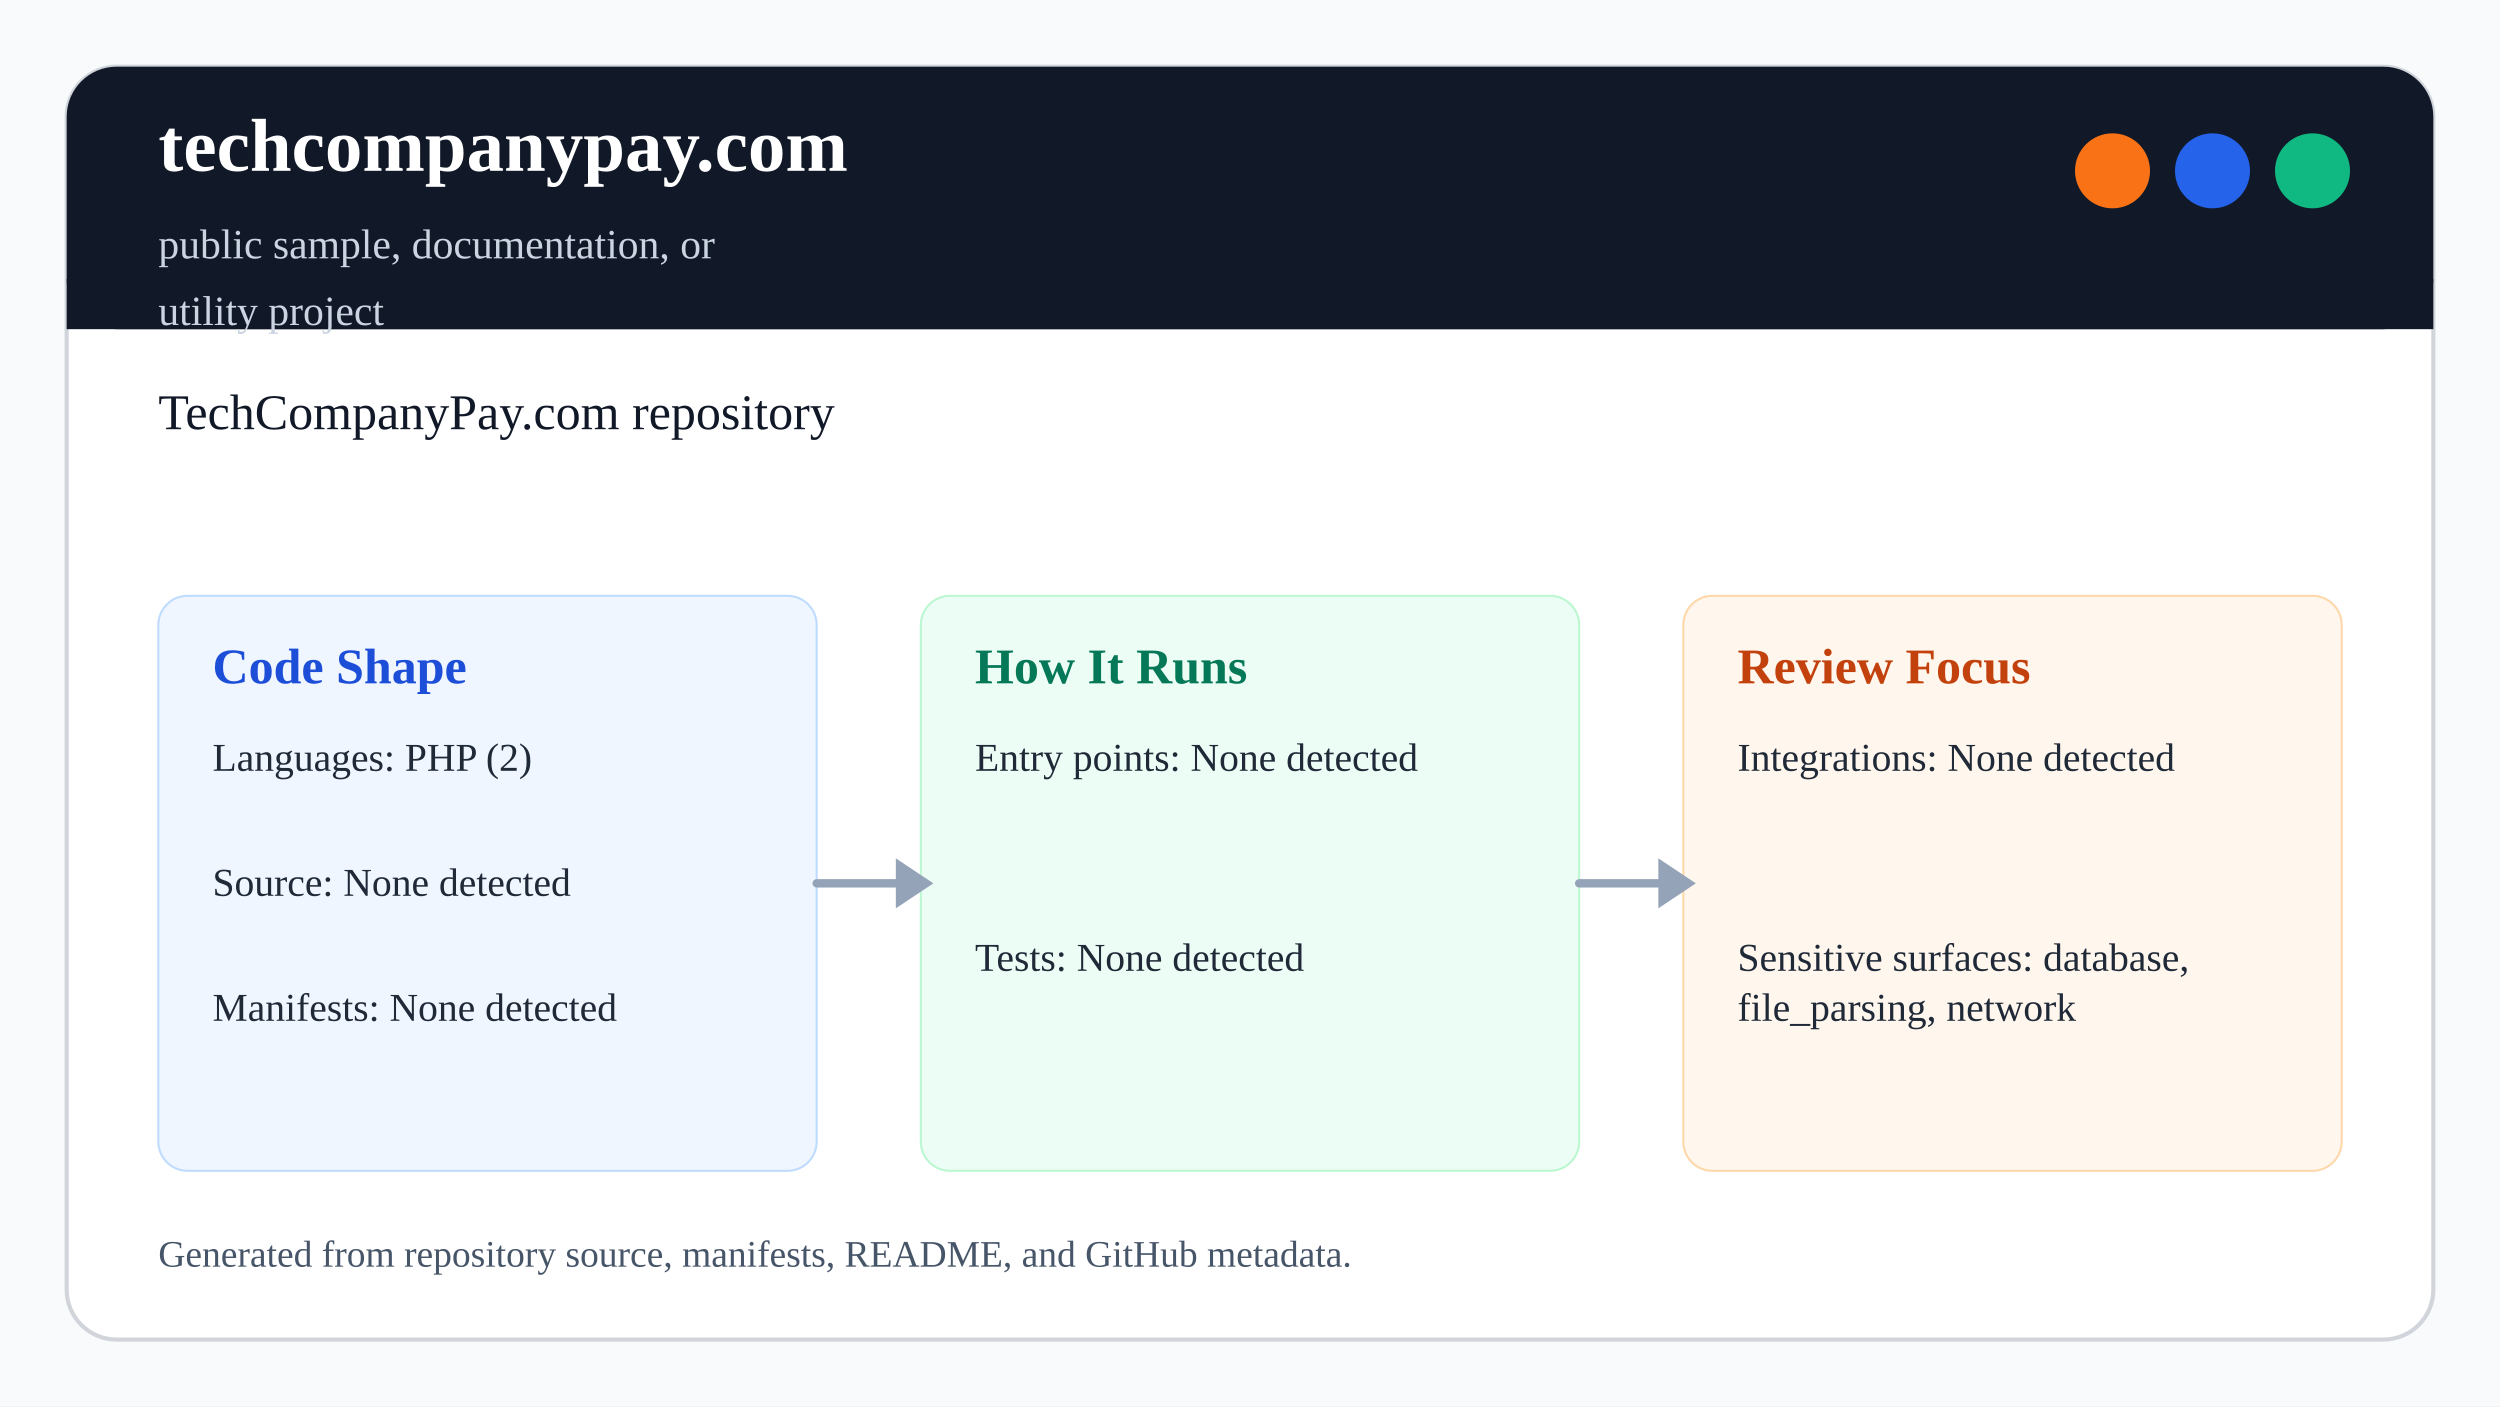
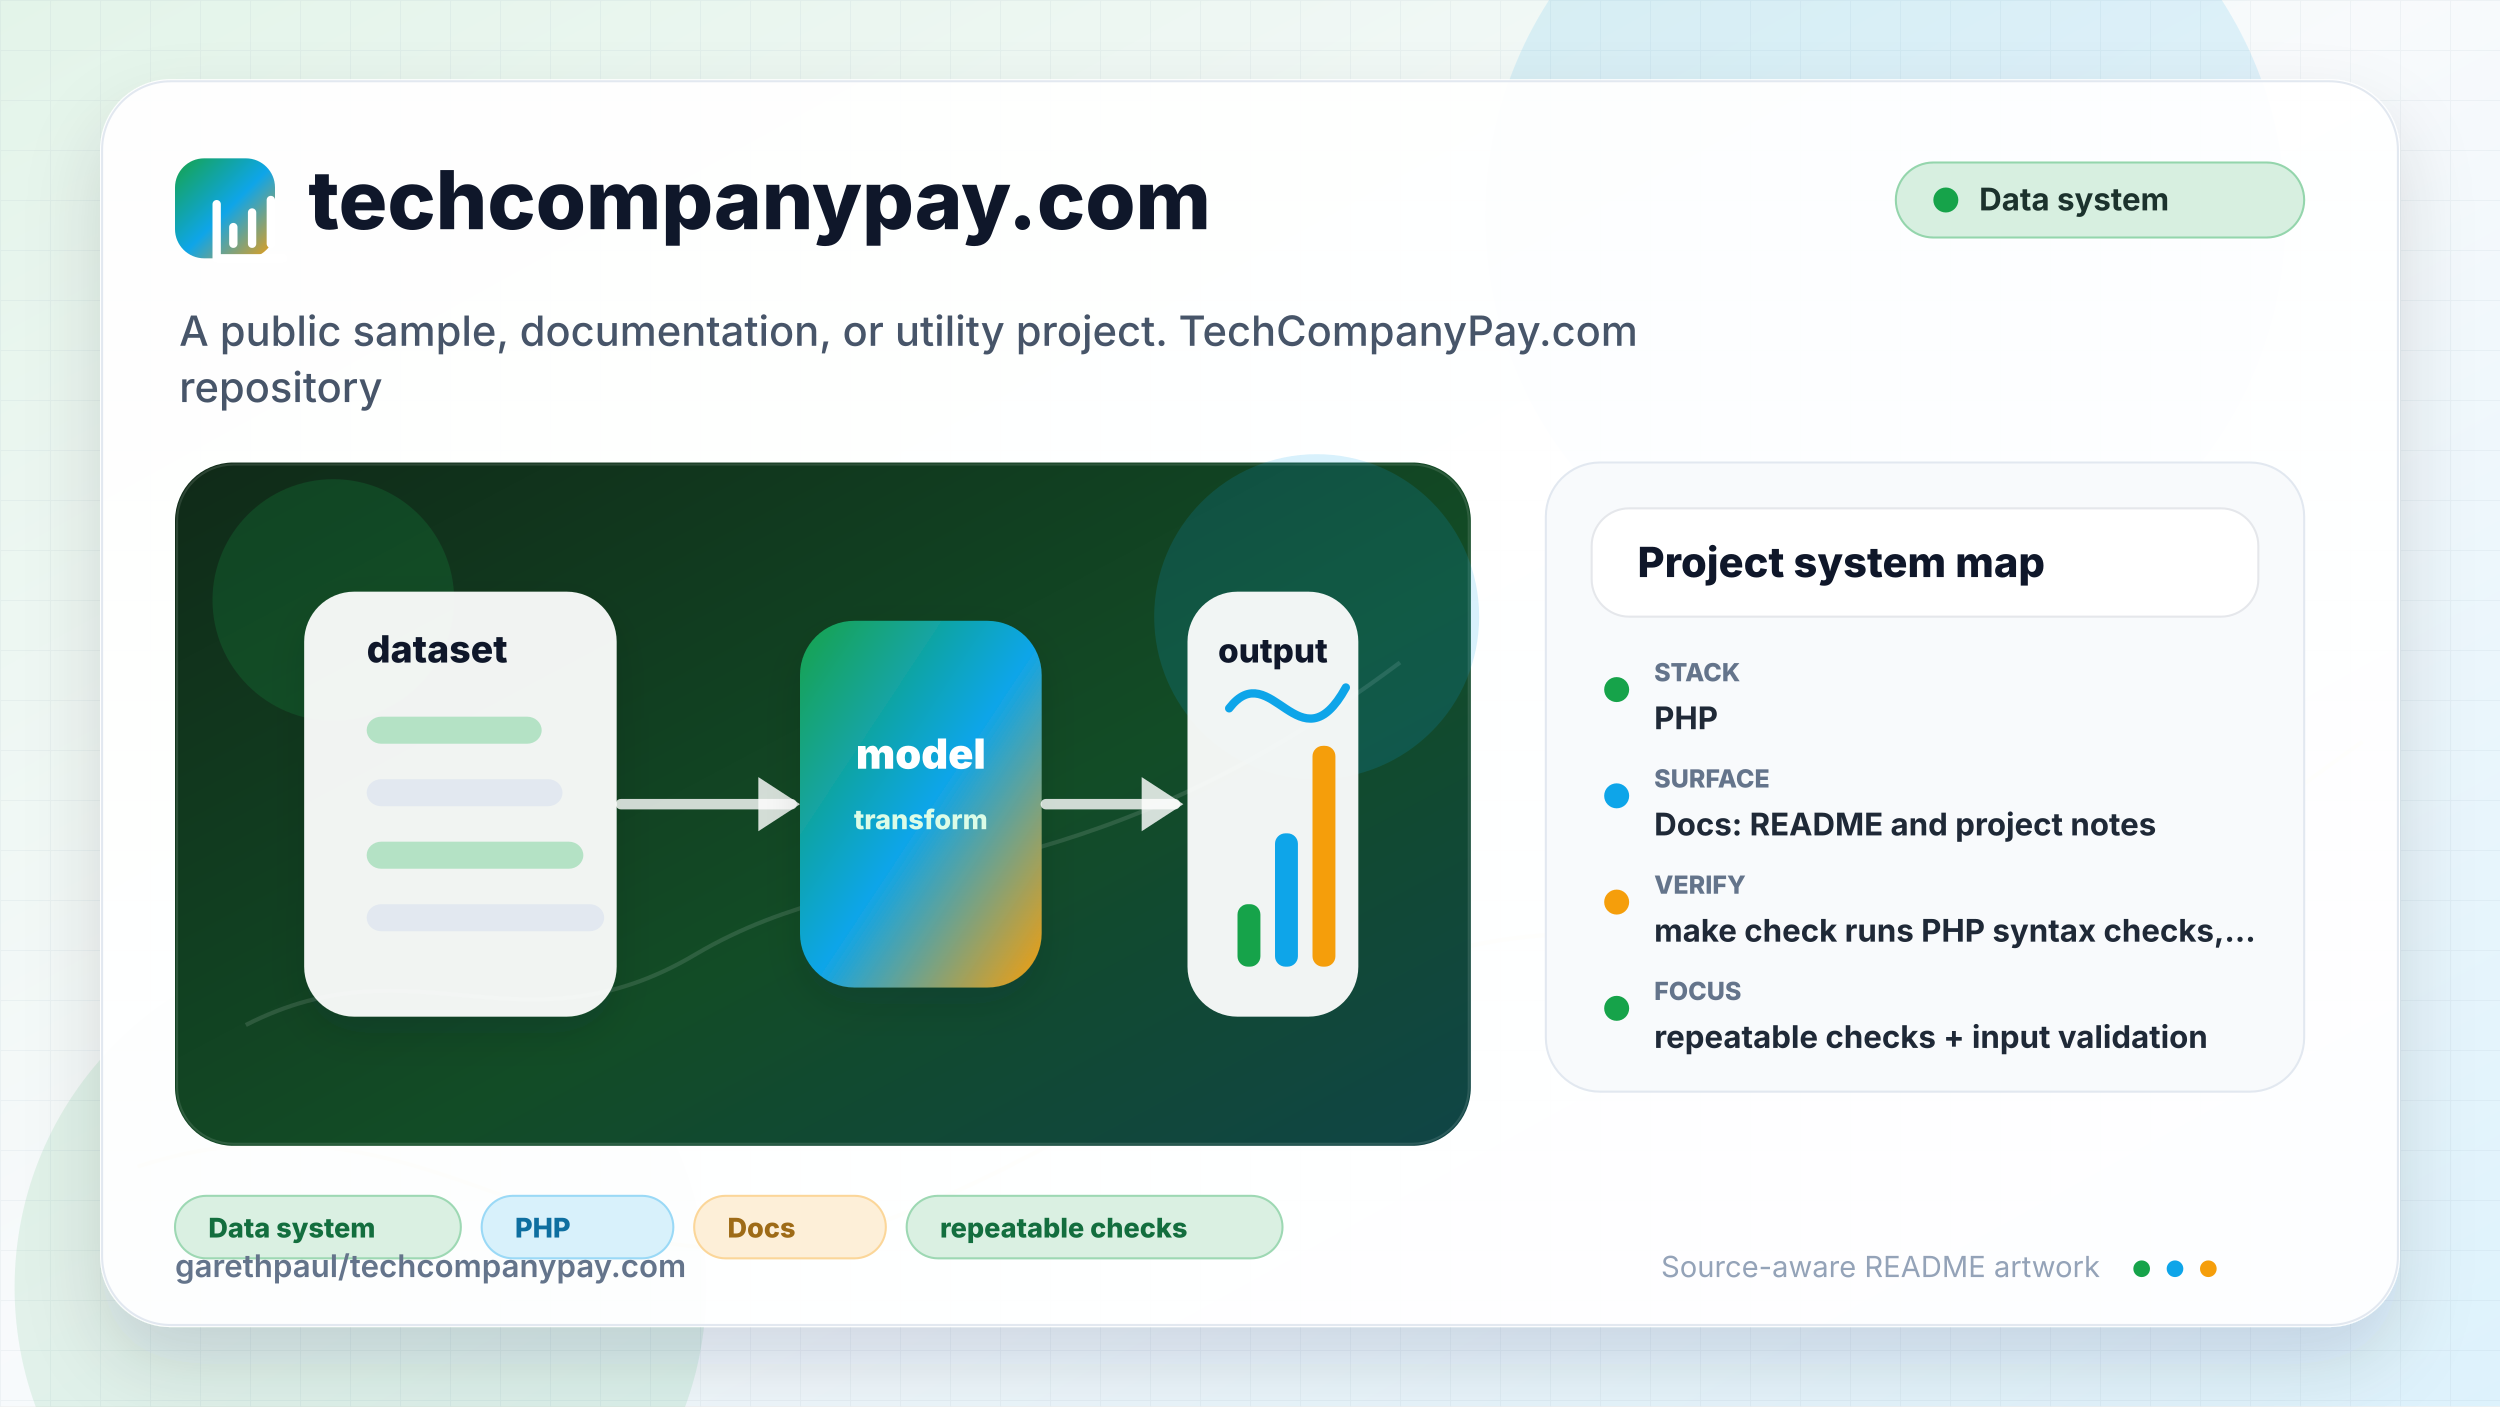
- <svg xmlns="http://www.w3.org/2000/svg" width="1200" height="675" viewBox="0 0 1200 675" role="img" aria-labelledby="title desc">
-   <rect width="1200" height="675" fill="#f8fafc" />
-   <rect x="32" y="32" width="1136" height="611" rx="24" fill="#ffffff" stroke="#d1d5db" stroke-width="2" />
-   <rect x="32" y="32" width="1136" height="126" rx="24" fill="#111827" />
-   <path d="M32 134h1136v24H32z" fill="#111827" />
-   <circle cx="1062" cy="82" r="18" fill="#2563eb" />
-   <circle cx="1110" cy="82" r="18" fill="#10b981" />
-   <circle cx="1014" cy="82" r="18" fill="#f97316" />
-   <text x="76" y="82" font-size="36" fill="#ffffff" font-weight="700">techcompanypay.com</text>
-   <text x="76" y="124" font-size="20" fill="#cbd5e1">public sample, documentation, or</text>
-   <text x="76" y="156" font-size="20" fill="#cbd5e1">utility project</text>
-   <text x="76" y="206" font-size="24" fill="#111827">TechCompanyPay.com repository</text>
-   <rect x="76" y="286" width="316" height="276" rx="14" fill="#eff6ff" stroke="#bfdbfe" />
-   <text x="102" y="328" font-size="24" font-weight="700" fill="#1d4ed8">Code Shape</text>
-   <text x="102" y="370" font-size="19" fill="#1f2937">Languages: PHP (2)</text>
-   <text x="102" y="430" font-size="19" fill="#1f2937">Source: None detected</text>
-   <text x="102" y="490" font-size="19" fill="#1f2937">Manifests: None detected</text>
-   <rect x="442" y="286" width="316" height="276" rx="14" fill="#ecfdf5" stroke="#bbf7d0" />
-   <text x="468" y="328" font-size="24" font-weight="700" fill="#047857">How It Runs</text>
-   <text x="468" y="370" font-size="19" fill="#1f2937">Entry points: None detected</text>
-   <text x="468" y="466" font-size="19" fill="#1f2937">Tests: None detected</text>
-   <rect x="808" y="286" width="316" height="276" rx="14" fill="#fff7ed" stroke="#fed7aa" />
-   <text x="834" y="328" font-size="24" font-weight="700" fill="#c2410c">Review Focus</text>
-   <text x="834" y="370" font-size="19" fill="#1f2937">Integrations: None detected</text>
-   <text x="834" y="466" font-size="19" fill="#1f2937">Sensitive surfaces: database,</text>
-   <text x="834" y="490" font-size="19" fill="#1f2937">file_parsing, network</text>
-   <path d="M392 424h50" stroke="#94a3b8" stroke-width="4" stroke-linecap="round" />
-   <path d="M430 412l18 12-18 12z" fill="#94a3b8" />
-   <path d="M758 424h50" stroke="#94a3b8" stroke-width="4" stroke-linecap="round" />
-   <path d="M796 412l18 12-18 12z" fill="#94a3b8" />
-   <text x="76" y="608" font-size="18" fill="#475569">Generated from repository source, manifests, README, and GitHub metadata.</text>
+ <svg xmlns="http://www.w3.org/2000/svg" width="1200" height="675" viewBox="0 0 1200 675" role="img" aria-labelledby="p57z4m7-title p57z4m7-desc">
+   <defs>
+     <linearGradient id="p57z4m7-bg" x1="0" y1="0" x2="1" y2="1">
+       <stop offset="0%" stop-color="#e3f4e9" />
+       <stop offset="48%" stop-color="#f8fafc" />
+       <stop offset="100%" stop-color="#ddf2fc" />
+     </linearGradient>
+     <linearGradient id="p57z4m7-stage" x1="0" y1="0" x2="1" y2="1">
+       <stop offset="0%" stop-color="#102a18" />
+       <stop offset="58%" stop-color="#124c26" />
+       <stop offset="100%" stop-color="#104546" />
+     </linearGradient>
+     <linearGradient id="p57z4m7-accent" x1="0" y1="0" x2="1" y2="1">
+       <stop offset="0%" stop-color="#16a34a" />
+       <stop offset="52%" stop-color="#0ea5e9" />
+       <stop offset="100%" stop-color="#f59e0b" />
+     </linearGradient>
+     <linearGradient id="p57z4m7-soft" x1="0" y1="0" x2="1" y2="1">
+       <stop offset="0%" stop-color="#c7e9d4" />
+       <stop offset="100%" stop-color="#fdeac9" />
+     </linearGradient>
+     <filter id="p57z4m7-shadow" x="-20%" y="-20%" width="140%" height="150%">
+       <feDropShadow dx="0" dy="18" stdDeviation="18" flood-color="#0f172a" flood-opacity="0.14" />
+     </filter>
+     <filter id="p57z4m7-miniShadow" x="-20%" y="-20%" width="140%" height="150%">
+       <feDropShadow dx="0" dy="8" stdDeviation="10" flood-color="#0f172a" flood-opacity="0.12" />
+     </filter>
+     <pattern id="p57z4m7-grid" width="24" height="24" patternUnits="userSpaceOnUse">
+       <path d="M24 0H0v24" fill="none" stroke="#94a3b8" stroke-opacity="0.16" stroke-width="1" />
+     </pattern>
+     <style>
+       .label { font: 700 13px ui-sans-serif, system-ui, -apple-system, BlinkMacSystemFont, "Segoe UI", sans-serif; letter-spacing: 0; text-transform: uppercase; }
+       .body { font-family: ui-sans-serif, system-ui, -apple-system, BlinkMacSystemFont, "Segoe UI", sans-serif; letter-spacing: 0; }
+     </style>
+   </defs>
+   <rect width="1200" height="675" fill="url(#p57z4m7-bg)" />
+   <rect width="1200" height="675" fill="url(#p57z4m7-grid)" opacity="0.65" />
+   <circle cx="173" cy="618" r="166" fill="#16a34a" opacity="0.10" />
+   <circle cx="905" cy="104" r="192" fill="#0ea5e9" opacity="0.12" />
+   <path d="M66 560 C214 512 278 642 430 584 C576 528 676 408 838 462 C966 504 1034 426 1134 356" fill="none" stroke="#f59e0b" stroke-width="2" stroke-opacity="0.18" />
+   <rect x="48" y="38" width="1104" height="599" rx="34" fill="#ffffff" opacity="0.94" filter="url(#p57z4m7-shadow)" />
+   <rect x="49" y="39" width="1102" height="597" rx="33" fill="none" stroke="#e2e8f0" stroke-width="1" />
+   <g class="body">
+     <rect x="84" y="76" width="48" height="48" rx="14" fill="url(#p57z4m7-accent)" />
+     <path d="M6 34V8 M6 34h32 M14 27v-8 M23 27V12 M32 27V6" transform="translate(98 90)" stroke="#ffffff" stroke-width="4" stroke-linecap="round" stroke-linejoin="round" fill="none" />
+     <text x="148" y="110" fill="#0f172a" font-size="39" font-weight="800">techcompanypay.com</text>
+     <rect x="910" y="78" width="196" height="36" rx="18" fill="#d7efe0" stroke="#94d5ac" />
+     <circle cx="934" cy="96" r="6" fill="#16a34a" />
+     <text x="950" y="101" fill="#1c322d" font-size="15" font-weight="700">Data system</text>
+     <text x="86" y="166" fill="#475569" font-size="20" font-weight="500">A public sample, documentation, or utility project. TechCompanyPay.com</text>
+     <text x="86" y="193" fill="#475569" font-size="20" font-weight="500">repository</text>
+   </g>
+   <g transform="translate(84 222)">
+     <rect x="0" y="0" width="622" height="328" rx="28" fill="url(#p57z4m7-stage)" />
+     <rect x="1" y="1" width="620" height="326" rx="27" fill="none" stroke="#ffffff" stroke-opacity="0.12" />
+     <path d="M34 270 C116 228 166 286 250 236 C338 184 430 214 588 96" fill="none" stroke="#ffffff" stroke-opacity="0.12" stroke-width="2" />
+     <circle cx="76" cy="66" r="58" fill="#16a34a" opacity="0.20" />
+     <circle cx="548" cy="74" r="78" fill="#0ea5e9" opacity="0.16" />
+     <g class="body">
+       <rect x="62" y="62" width="150" height="204" rx="24" fill="#ffffff" opacity="0.94" filter="url(#p57z4m7-miniShadow)" />
+       <text x="92" y="96" fill="#0f172a" font-size="18" font-weight="800">dataset</text>
+       <rect x="92" y="122" width="84" height="13" rx="7" fill="#b4e2c5" />
+       <rect x="92" y="152" width="94" height="13" rx="7" fill="#e2e8f0" />
+       <rect x="92" y="182" width="104" height="13" rx="7" fill="#b4e2c5" />
+       <rect x="92" y="212" width="114" height="13" rx="7" fill="#e2e8f0" />
+       <path d="M214 164h82" stroke="#ffffff" stroke-width="5" stroke-linecap="round" opacity="0.8" />
+       <path d="M280 151l20 13-20 13" fill="#ffffff" opacity="0.82" />
+       <rect x="300" y="76" width="116" height="176" rx="26" fill="url(#p57z4m7-accent)" filter="url(#p57z4m7-miniShadow)" />
+       <text x="358" y="147" fill="#ffffff" font-size="20" font-weight="900" text-anchor="middle">model</text>
+       <text x="358" y="176" fill="#dcfce7" font-size="13" font-weight="800" text-anchor="middle">transform</text>
+       <path d="M418 164h62" stroke="#ffffff" stroke-width="5" stroke-linecap="round" opacity="0.8" />
+       <path d="M464 151l20 13-20 13" fill="#ffffff" opacity="0.82" />
+       <rect x="486" y="62" width="82" height="204" rx="24" fill="#ffffff" opacity="0.94" />
+       <rect x="510" y="212" width="11" height="30" rx="5" fill="#16a34a" />
+       <rect x="528" y="178" width="11" height="64" rx="5" fill="#0ea5e9" />
+       <rect x="546" y="136" width="11" height="106" rx="5" fill="#f59e0b" />
+       <path d="M506 118 C526 92 540 148 562 108" fill="none" stroke="#0ea5e9" stroke-width="4" stroke-linecap="round" />
+       <text x="527" y="96" fill="#0f172a" font-size="16" font-weight="800" text-anchor="middle">output</text>
+     </g>
+   </g>
+   <g class="body" transform="translate(742 222)">
+     <rect x="0" y="0" width="364" height="302" rx="26" fill="#f8fafc" stroke="#e2e8f0" />
+     <rect x="22" y="22" width="320" height="52" rx="18" fill="#ffffff" stroke="#e5e7eb" />
+     <text x="44" y="55" fill="#0f172a" font-size="20" font-weight="800">Project system map</text>
+     <g transform="translate(24 94)">
+       <circle cx="10" cy="15" r="6" fill="#16a34a" />
+       <text x="28" y="11" fill="#64748b" font-size="12" font-weight="800">STACK</text>
+       <text x="28" y="34" fill="#1f2937" font-size="15" font-weight="650">PHP</text>
+     </g>
+     <g transform="translate(24 145)">
+       <circle cx="10" cy="15" r="6" fill="#0ea5e9" />
+       <text x="28" y="11" fill="#64748b" font-size="12" font-weight="800">SURFACE</text>
+       <text x="28" y="34" fill="#1f2937" font-size="15" font-weight="650">Docs: README and project notes</text>
+     </g>
+     <g transform="translate(24 196)">
+       <circle cx="10" cy="15" r="6" fill="#f59e0b" />
+       <text x="28" y="11" fill="#64748b" font-size="12" font-weight="800">VERIFY</text>
+       <text x="28" y="34" fill="#1f2937" font-size="15" font-weight="650">make check runs PHP syntax checks,...</text>
+     </g>
+     <g transform="translate(24 247)">
+       <circle cx="10" cy="15" r="6" fill="#16a34a" />
+       <text x="28" y="11" fill="#64748b" font-size="12" font-weight="800">FOCUS</text>
+       <text x="28" y="34" fill="#1f2937" font-size="15" font-weight="650">repeatable checks + input validation</text>
+     </g>
+   </g>
+   <g class="body">
+     <rect x="84" y="574" width="137.2" height="30" rx="15" fill="#daf0e2" stroke="#9dd8b3" />
+     <text x="100" y="594" fill="#136e3e" font-size="13" font-weight="800">Data system</text>
+     <rect x="231.2" y="574" width="92" height="30" rx="15" fill="#d8f1fb" stroke="#9ad9f6" />
+     <text x="247.2" y="594" fill="#0e6fa0" font-size="13" font-weight="800">PHP</text>
+     <rect x="333.2" y="574" width="92" height="30" rx="15" fill="#fdefd8" stroke="#fbd699" />
+     <text x="349.2" y="594" fill="#9e6b17" font-size="13" font-weight="800">Docs</text>
+     <rect x="435.2" y="574" width="180.4" height="30" rx="15" fill="#daf0e2" stroke="#9dd8b3" />
+     <text x="451.2" y="594" fill="#136e3e" font-size="13" font-weight="800">repeatable checks</text>
+   </g>
+   <g class="body">
+     <text x="84" y="613" fill="#64748b" font-size="15" font-weight="600">garethpaul/techcompanypay.com</text>
+     <text x="1008" y="613" fill="#94a3b8" font-size="14" text-anchor="end">Source-aware README artwork</text>
+     <circle cx="1028" cy="609" r="4" fill="#16a34a" />
+     <circle cx="1044" cy="609" r="4" fill="#0ea5e9" />
+     <circle cx="1060" cy="609" r="4" fill="#f59e0b" />
+   </g>
</svg>
